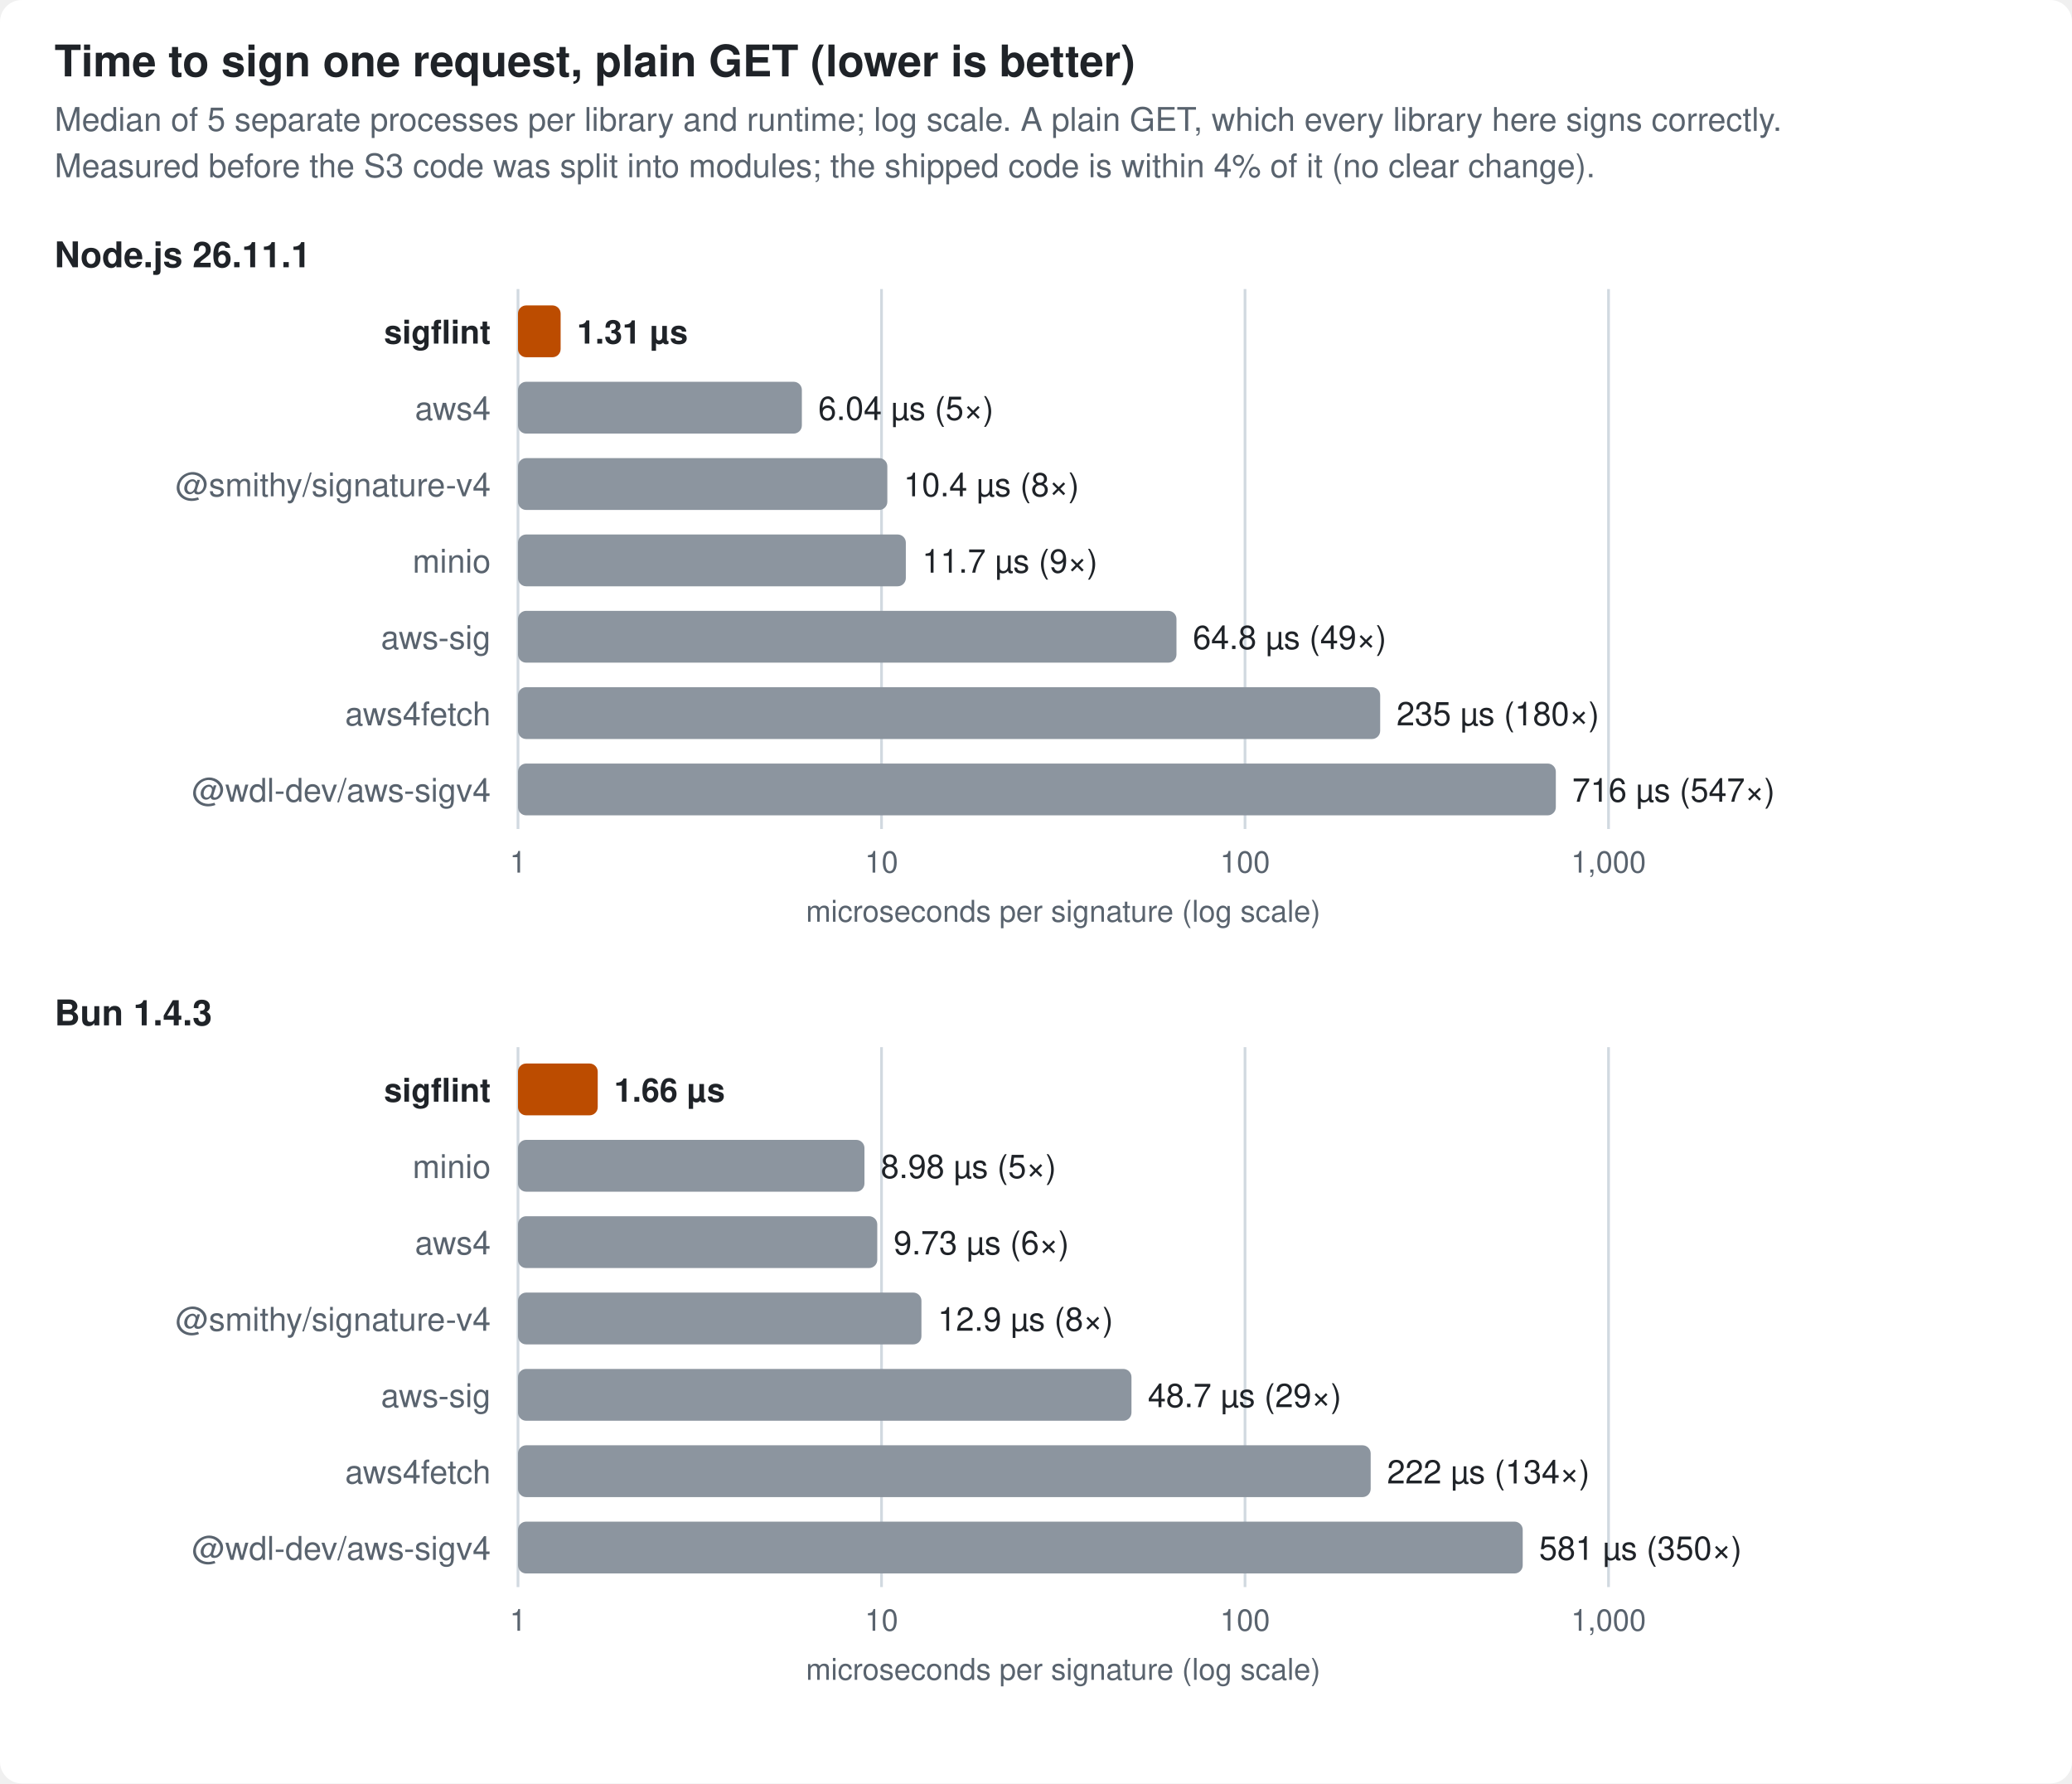
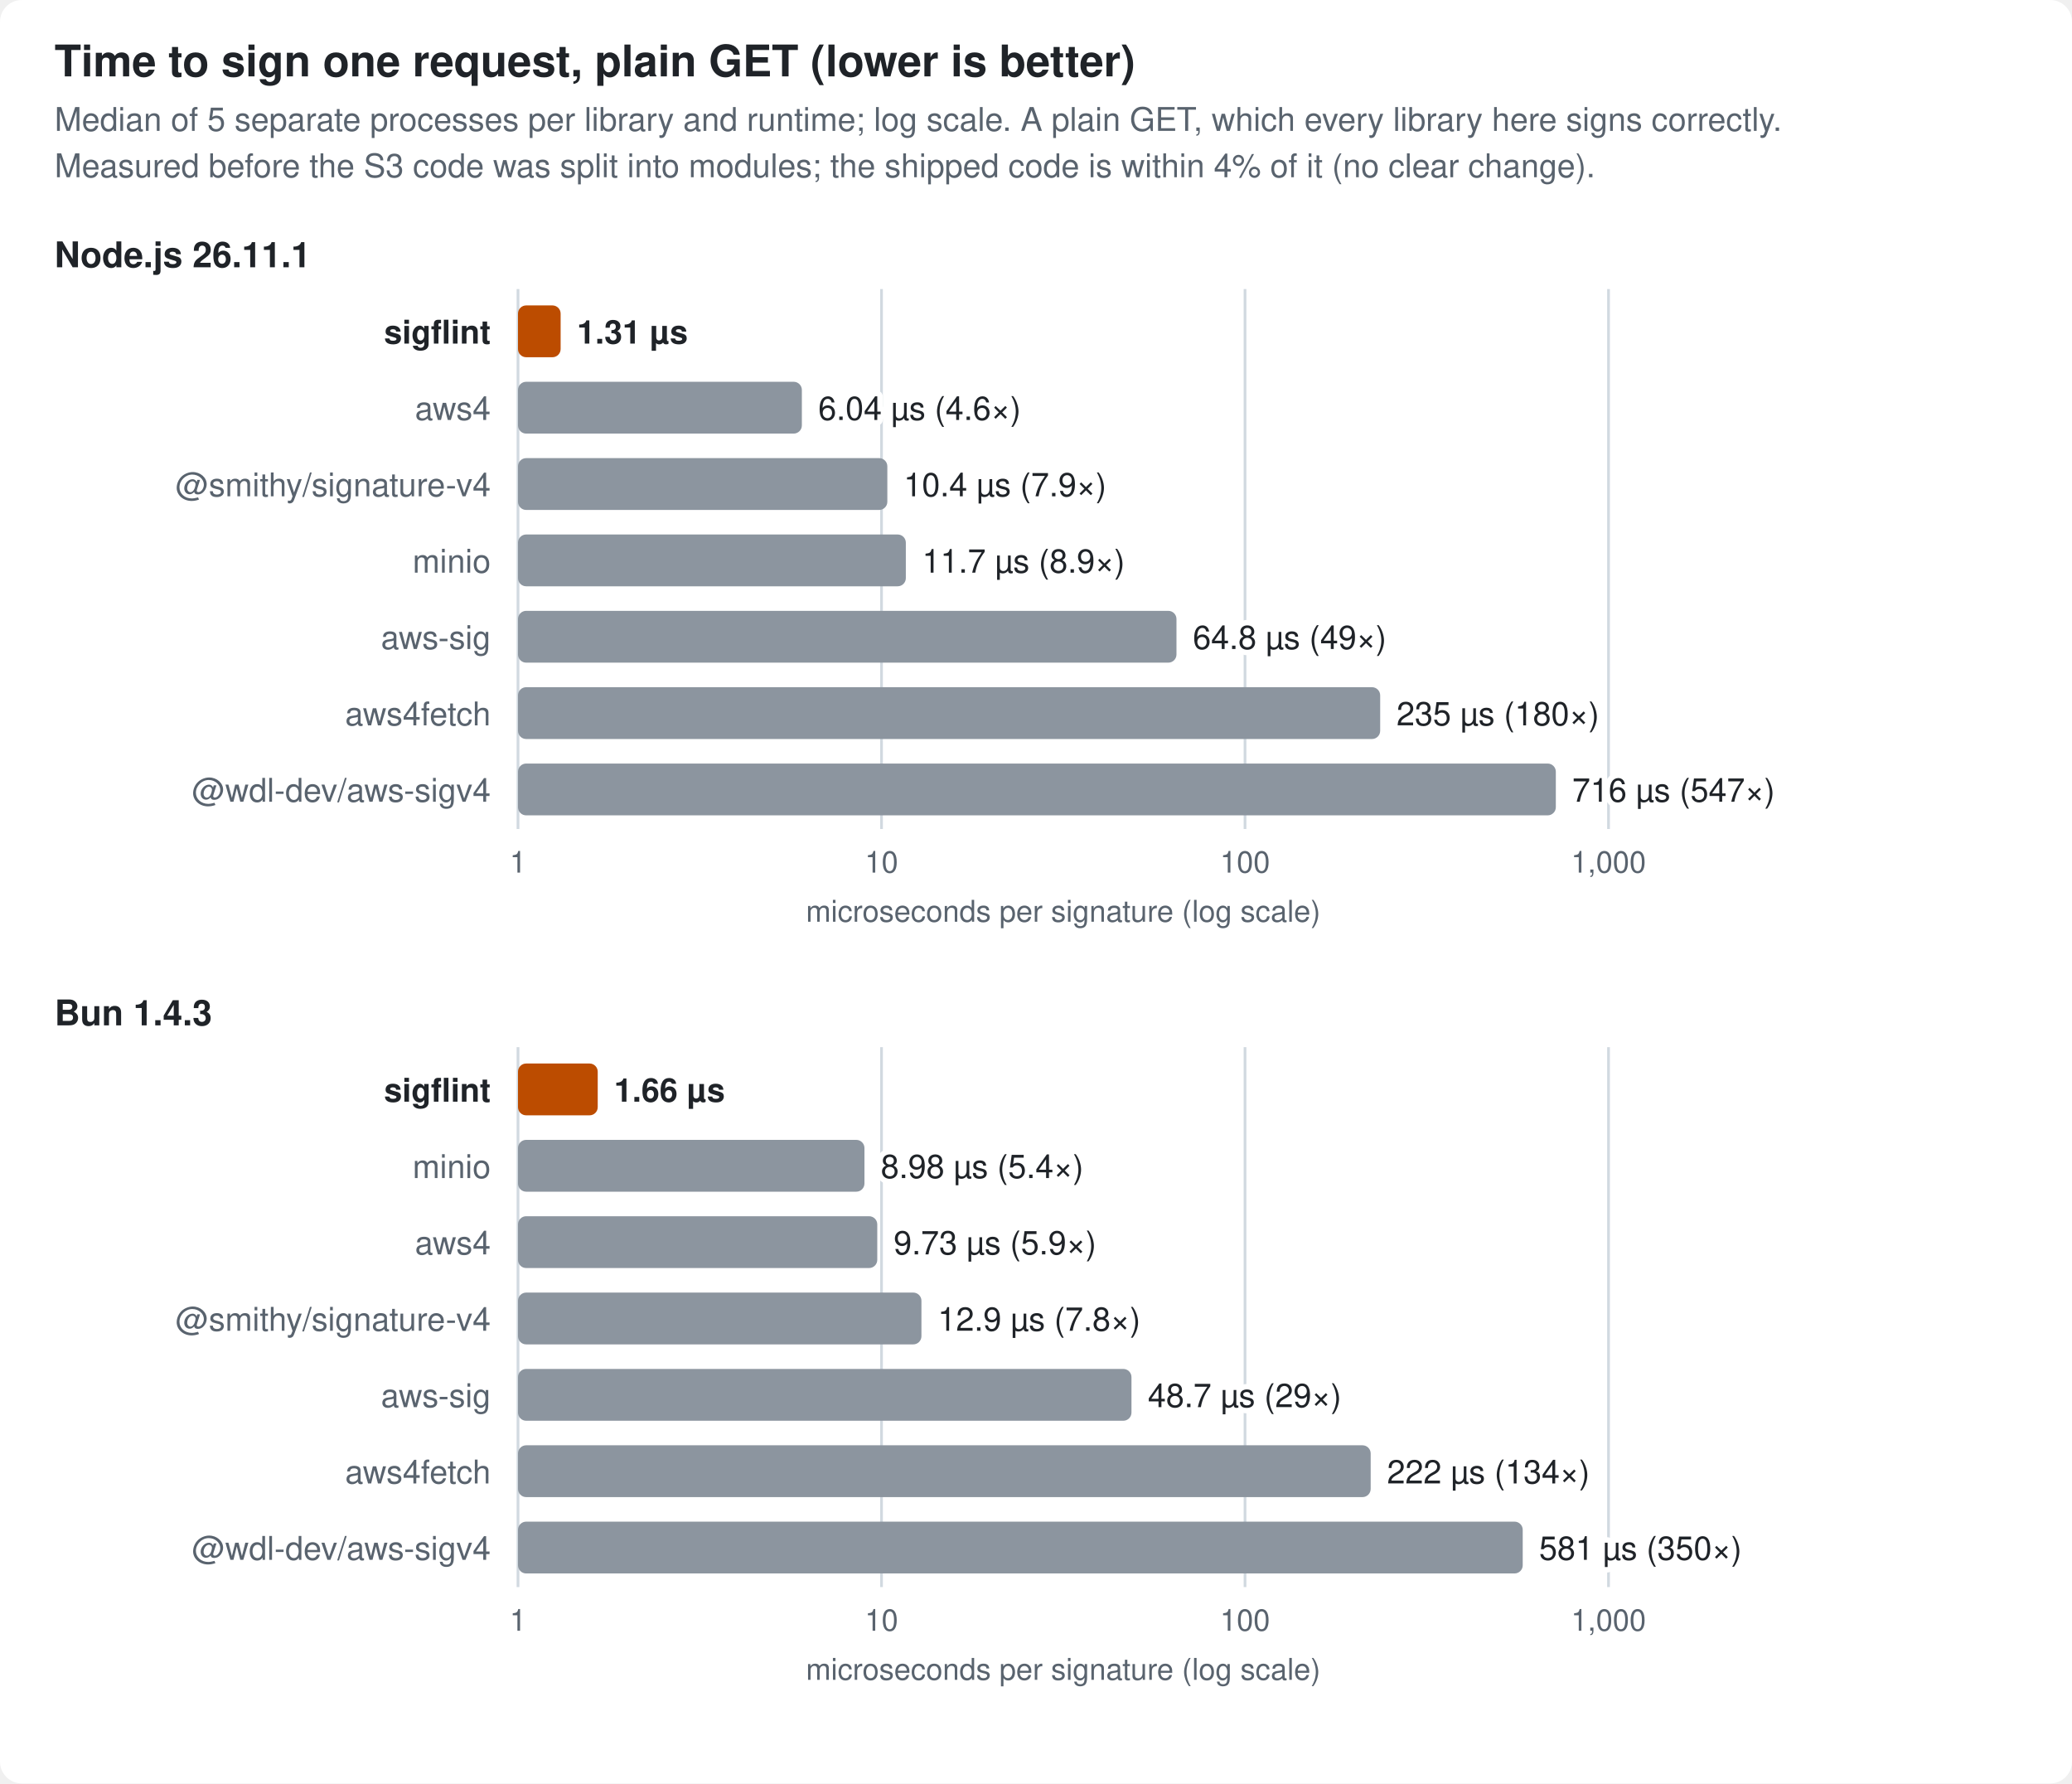
<svg xmlns="http://www.w3.org/2000/svg" width="760" height="654" viewBox="0 0 760 654" role="img" aria-labelledby="t d" font-family="-apple-system,BlinkMacSystemFont,'Segoe UI',Helvetica,Arial,sans-serif">
  <rect width="760" height="654" rx="8" fill="#ffffff" />
  <text x="20" y="28" font-size="16" fill="#1f2328" text-anchor="start" font-weight="600">Time to sign one request, plain GET (lower is better)</text>
  <text x="20" y="48" font-size="12" fill="#59636e" text-anchor="start" font-weight="400">Median of 5 separate processes per library and runtime; log scale. A plain GET, which every library here signs correctly.</text>
  <text x="20" y="65" font-size="12" fill="#59636e" text-anchor="start" font-weight="400">Measured before the S3 code was split into modules; the shipped code is within 4% of it (no clear change).</text>
  <text x="20" y="98" font-size="13" fill="#1f2328" text-anchor="start" font-weight="600">Node.js 26.11.1</text>
  <line x1="190" y1="106" x2="190" y2="304" stroke="#d1d9e0" />
  <text x="190" y="320" font-size="11" fill="#59636e" text-anchor="middle" font-weight="400">1</text>
  <line x1="323.333" y1="106" x2="323.333" y2="304" stroke="#d1d9e0" />
  <text x="323.333" y="320" font-size="11" fill="#59636e" text-anchor="middle" font-weight="400">10</text>
  <line x1="456.667" y1="106" x2="456.667" y2="304" stroke="#d1d9e0" />
  <text x="456.667" y="320" font-size="11" fill="#59636e" text-anchor="middle" font-weight="400">100</text>
  <line x1="590" y1="106" x2="590" y2="304" stroke="#d1d9e0" />
  <text x="590" y="320" font-size="11" fill="#59636e" text-anchor="middle" font-weight="400">1,000</text>
  <text x="180" y="126" font-size="12" fill="#1f2328" text-anchor="end" font-weight="700">sigflint</text>
  <rect x="190" y="112" width="15.636" height="19" rx="3" fill="#bc4c00" />
-   <text x="211.636" y="126" font-size="12" fill="#1f2328" text-anchor="start" font-weight="700">1.31 µs</text>
+   <text x="211.636" y="126" font-size="12" fill="#1f2328" text-anchor="start" font-weight="700" stroke="#ffffff" stroke-width="4" stroke-linejoin="round" paint-order="stroke">1.31 µs</text>
  <text x="180" y="154" font-size="12" fill="#59636e" text-anchor="end" font-weight="400">aws4</text>
  <rect x="190" y="140" width="104.119" height="19" rx="3" fill="#8c959f" />
-   <text x="300.119" y="154" font-size="12" fill="#1f2328" text-anchor="start" font-weight="400">6.04 µs  (5×)</text>
+   <text x="300.119" y="154" font-size="12" fill="#1f2328" text-anchor="start" font-weight="400" stroke="#ffffff" stroke-width="4" stroke-linejoin="round" paint-order="stroke">6.04 µs  (4.6×)</text>
  <text x="180" y="182" font-size="12" fill="#59636e" text-anchor="end" font-weight="400">@smithy/signature-v4</text>
  <rect x="190" y="168" width="135.471" height="19" rx="3" fill="#8c959f" />
-   <text x="331.471" y="182" font-size="12" fill="#1f2328" text-anchor="start" font-weight="400">10.4 µs  (8×)</text>
+   <text x="331.471" y="182" font-size="12" fill="#1f2328" text-anchor="start" font-weight="400" stroke="#ffffff" stroke-width="4" stroke-linejoin="round" paint-order="stroke">10.4 µs  (7.9×)</text>
  <text x="180" y="210" font-size="12" fill="#59636e" text-anchor="end" font-weight="400">minio</text>
  <rect x="190" y="196" width="142.256" height="19" rx="3" fill="#8c959f" />
-   <text x="338.256" y="210" font-size="12" fill="#1f2328" text-anchor="start" font-weight="400">11.7 µs  (9×)</text>
+   <text x="338.256" y="210" font-size="12" fill="#1f2328" text-anchor="start" font-weight="400" stroke="#ffffff" stroke-width="4" stroke-linejoin="round" paint-order="stroke">11.7 µs  (8.9×)</text>
  <text x="180" y="238" font-size="12" fill="#59636e" text-anchor="end" font-weight="400">aws-sig</text>
  <rect x="190" y="224" width="241.525" height="19" rx="3" fill="#8c959f" />
-   <text x="437.525" y="238" font-size="12" fill="#1f2328" text-anchor="start" font-weight="400">64.8 µs  (49×)</text>
+   <text x="437.525" y="238" font-size="12" fill="#1f2328" text-anchor="start" font-weight="400" stroke="#ffffff" stroke-width="4" stroke-linejoin="round" paint-order="stroke">64.8 µs  (49×)</text>
  <text x="180" y="266" font-size="12" fill="#59636e" text-anchor="end" font-weight="400">aws4fetch</text>
  <rect x="190" y="252" width="316.243" height="19" rx="3" fill="#8c959f" />
-   <text x="512.243" y="266" font-size="12" fill="#1f2328" text-anchor="start" font-weight="400">235 µs  (180×)</text>
+   <text x="512.243" y="266" font-size="12" fill="#1f2328" text-anchor="start" font-weight="400" stroke="#ffffff" stroke-width="4" stroke-linejoin="round" paint-order="stroke">235 µs  (180×)</text>
  <text x="180" y="294" font-size="12" fill="#59636e" text-anchor="end" font-weight="400">@wdl-dev/aws-sigv4</text>
  <rect x="190" y="280" width="380.672" height="19" rx="3" fill="#8c959f" />
-   <text x="576.672" y="294" font-size="12" fill="#1f2328" text-anchor="start" font-weight="400">716 µs  (547×)</text>
+   <text x="576.672" y="294" font-size="12" fill="#1f2328" text-anchor="start" font-weight="400" stroke="#ffffff" stroke-width="4" stroke-linejoin="round" paint-order="stroke">716 µs  (547×)</text>
  <text x="390" y="338" font-size="11" fill="#59636e" text-anchor="middle" font-weight="400">microseconds per signature (log scale)</text>
  <text x="20" y="376" font-size="13" fill="#1f2328" text-anchor="start" font-weight="600">Bun 1.4.3</text>
  <line x1="190" y1="384" x2="190" y2="582" stroke="#d1d9e0" />
  <text x="190" y="598" font-size="11" fill="#59636e" text-anchor="middle" font-weight="400">1</text>
  <line x1="323.333" y1="384" x2="323.333" y2="582" stroke="#d1d9e0" />
  <text x="323.333" y="598" font-size="11" fill="#59636e" text-anchor="middle" font-weight="400">10</text>
  <line x1="456.667" y1="384" x2="456.667" y2="582" stroke="#d1d9e0" />
  <text x="456.667" y="598" font-size="11" fill="#59636e" text-anchor="middle" font-weight="400">100</text>
  <line x1="590" y1="384" x2="590" y2="582" stroke="#d1d9e0" />
  <text x="590" y="598" font-size="11" fill="#59636e" text-anchor="middle" font-weight="400">1,000</text>
  <text x="180" y="404" font-size="12" fill="#1f2328" text-anchor="end" font-weight="700">sigflint</text>
  <rect x="190" y="390" width="29.243" height="19" rx="3" fill="#bc4c00" />
-   <text x="225.243" y="404" font-size="12" fill="#1f2328" text-anchor="start" font-weight="700">1.66 µs</text>
+   <text x="225.243" y="404" font-size="12" fill="#1f2328" text-anchor="start" font-weight="700" stroke="#ffffff" stroke-width="4" stroke-linejoin="round" paint-order="stroke">1.66 µs</text>
  <text x="180" y="432" font-size="12" fill="#59636e" text-anchor="end" font-weight="400">minio</text>
  <rect x="190" y="418" width="127.078" height="19" rx="3" fill="#8c959f" />
-   <text x="323.078" y="432" font-size="12" fill="#1f2328" text-anchor="start" font-weight="400">8.98 µs  (5×)</text>
+   <text x="323.078" y="432" font-size="12" fill="#1f2328" text-anchor="start" font-weight="400" stroke="#ffffff" stroke-width="4" stroke-linejoin="round" paint-order="stroke">8.98 µs  (5.4×)</text>
  <text x="180" y="460" font-size="12" fill="#59636e" text-anchor="end" font-weight="400">aws4</text>
  <rect x="190" y="446" width="131.778" height="19" rx="3" fill="#8c959f" />
-   <text x="327.778" y="460" font-size="12" fill="#1f2328" text-anchor="start" font-weight="400">9.73 µs  (6×)</text>
+   <text x="327.778" y="460" font-size="12" fill="#1f2328" text-anchor="start" font-weight="400" stroke="#ffffff" stroke-width="4" stroke-linejoin="round" paint-order="stroke">9.73 µs  (5.9×)</text>
  <text x="180" y="488" font-size="12" fill="#59636e" text-anchor="end" font-weight="400">@smithy/signature-v4</text>
  <rect x="190" y="474" width="147.98" height="19" rx="3" fill="#8c959f" />
-   <text x="343.98" y="488" font-size="12" fill="#1f2328" text-anchor="start" font-weight="400">12.9 µs  (8×)</text>
+   <text x="343.98" y="488" font-size="12" fill="#1f2328" text-anchor="start" font-weight="400" stroke="#ffffff" stroke-width="4" stroke-linejoin="round" paint-order="stroke">12.9 µs  (7.8×)</text>
  <text x="180" y="516" font-size="12" fill="#59636e" text-anchor="end" font-weight="400">aws-sig</text>
  <rect x="190" y="502" width="225.019" height="19" rx="3" fill="#8c959f" />
-   <text x="421.019" y="516" font-size="12" fill="#1f2328" text-anchor="start" font-weight="400">48.7 µs  (29×)</text>
+   <text x="421.019" y="516" font-size="12" fill="#1f2328" text-anchor="start" font-weight="400" stroke="#ffffff" stroke-width="4" stroke-linejoin="round" paint-order="stroke">48.7 µs  (29×)</text>
  <text x="180" y="544" font-size="12" fill="#59636e" text-anchor="end" font-weight="400">aws4fetch</text>
  <rect x="190" y="530" width="312.759" height="19" rx="3" fill="#8c959f" />
-   <text x="508.759" y="544" font-size="12" fill="#1f2328" text-anchor="start" font-weight="400">222 µs  (134×)</text>
+   <text x="508.759" y="544" font-size="12" fill="#1f2328" text-anchor="start" font-weight="400" stroke="#ffffff" stroke-width="4" stroke-linejoin="round" paint-order="stroke">222 µs  (134×)</text>
  <text x="180" y="572" font-size="12" fill="#59636e" text-anchor="end" font-weight="400">@wdl-dev/aws-sigv4</text>
  <rect x="190" y="558" width="368.528" height="19" rx="3" fill="#8c959f" />
-   <text x="564.528" y="572" font-size="12" fill="#1f2328" text-anchor="start" font-weight="400">581 µs  (350×)</text>
+   <text x="564.528" y="572" font-size="12" fill="#1f2328" text-anchor="start" font-weight="400" stroke="#ffffff" stroke-width="4" stroke-linejoin="round" paint-order="stroke">581 µs  (350×)</text>
  <text x="390" y="616" font-size="11" fill="#59636e" text-anchor="middle" font-weight="400">microseconds per signature (log scale)</text>
</svg>
